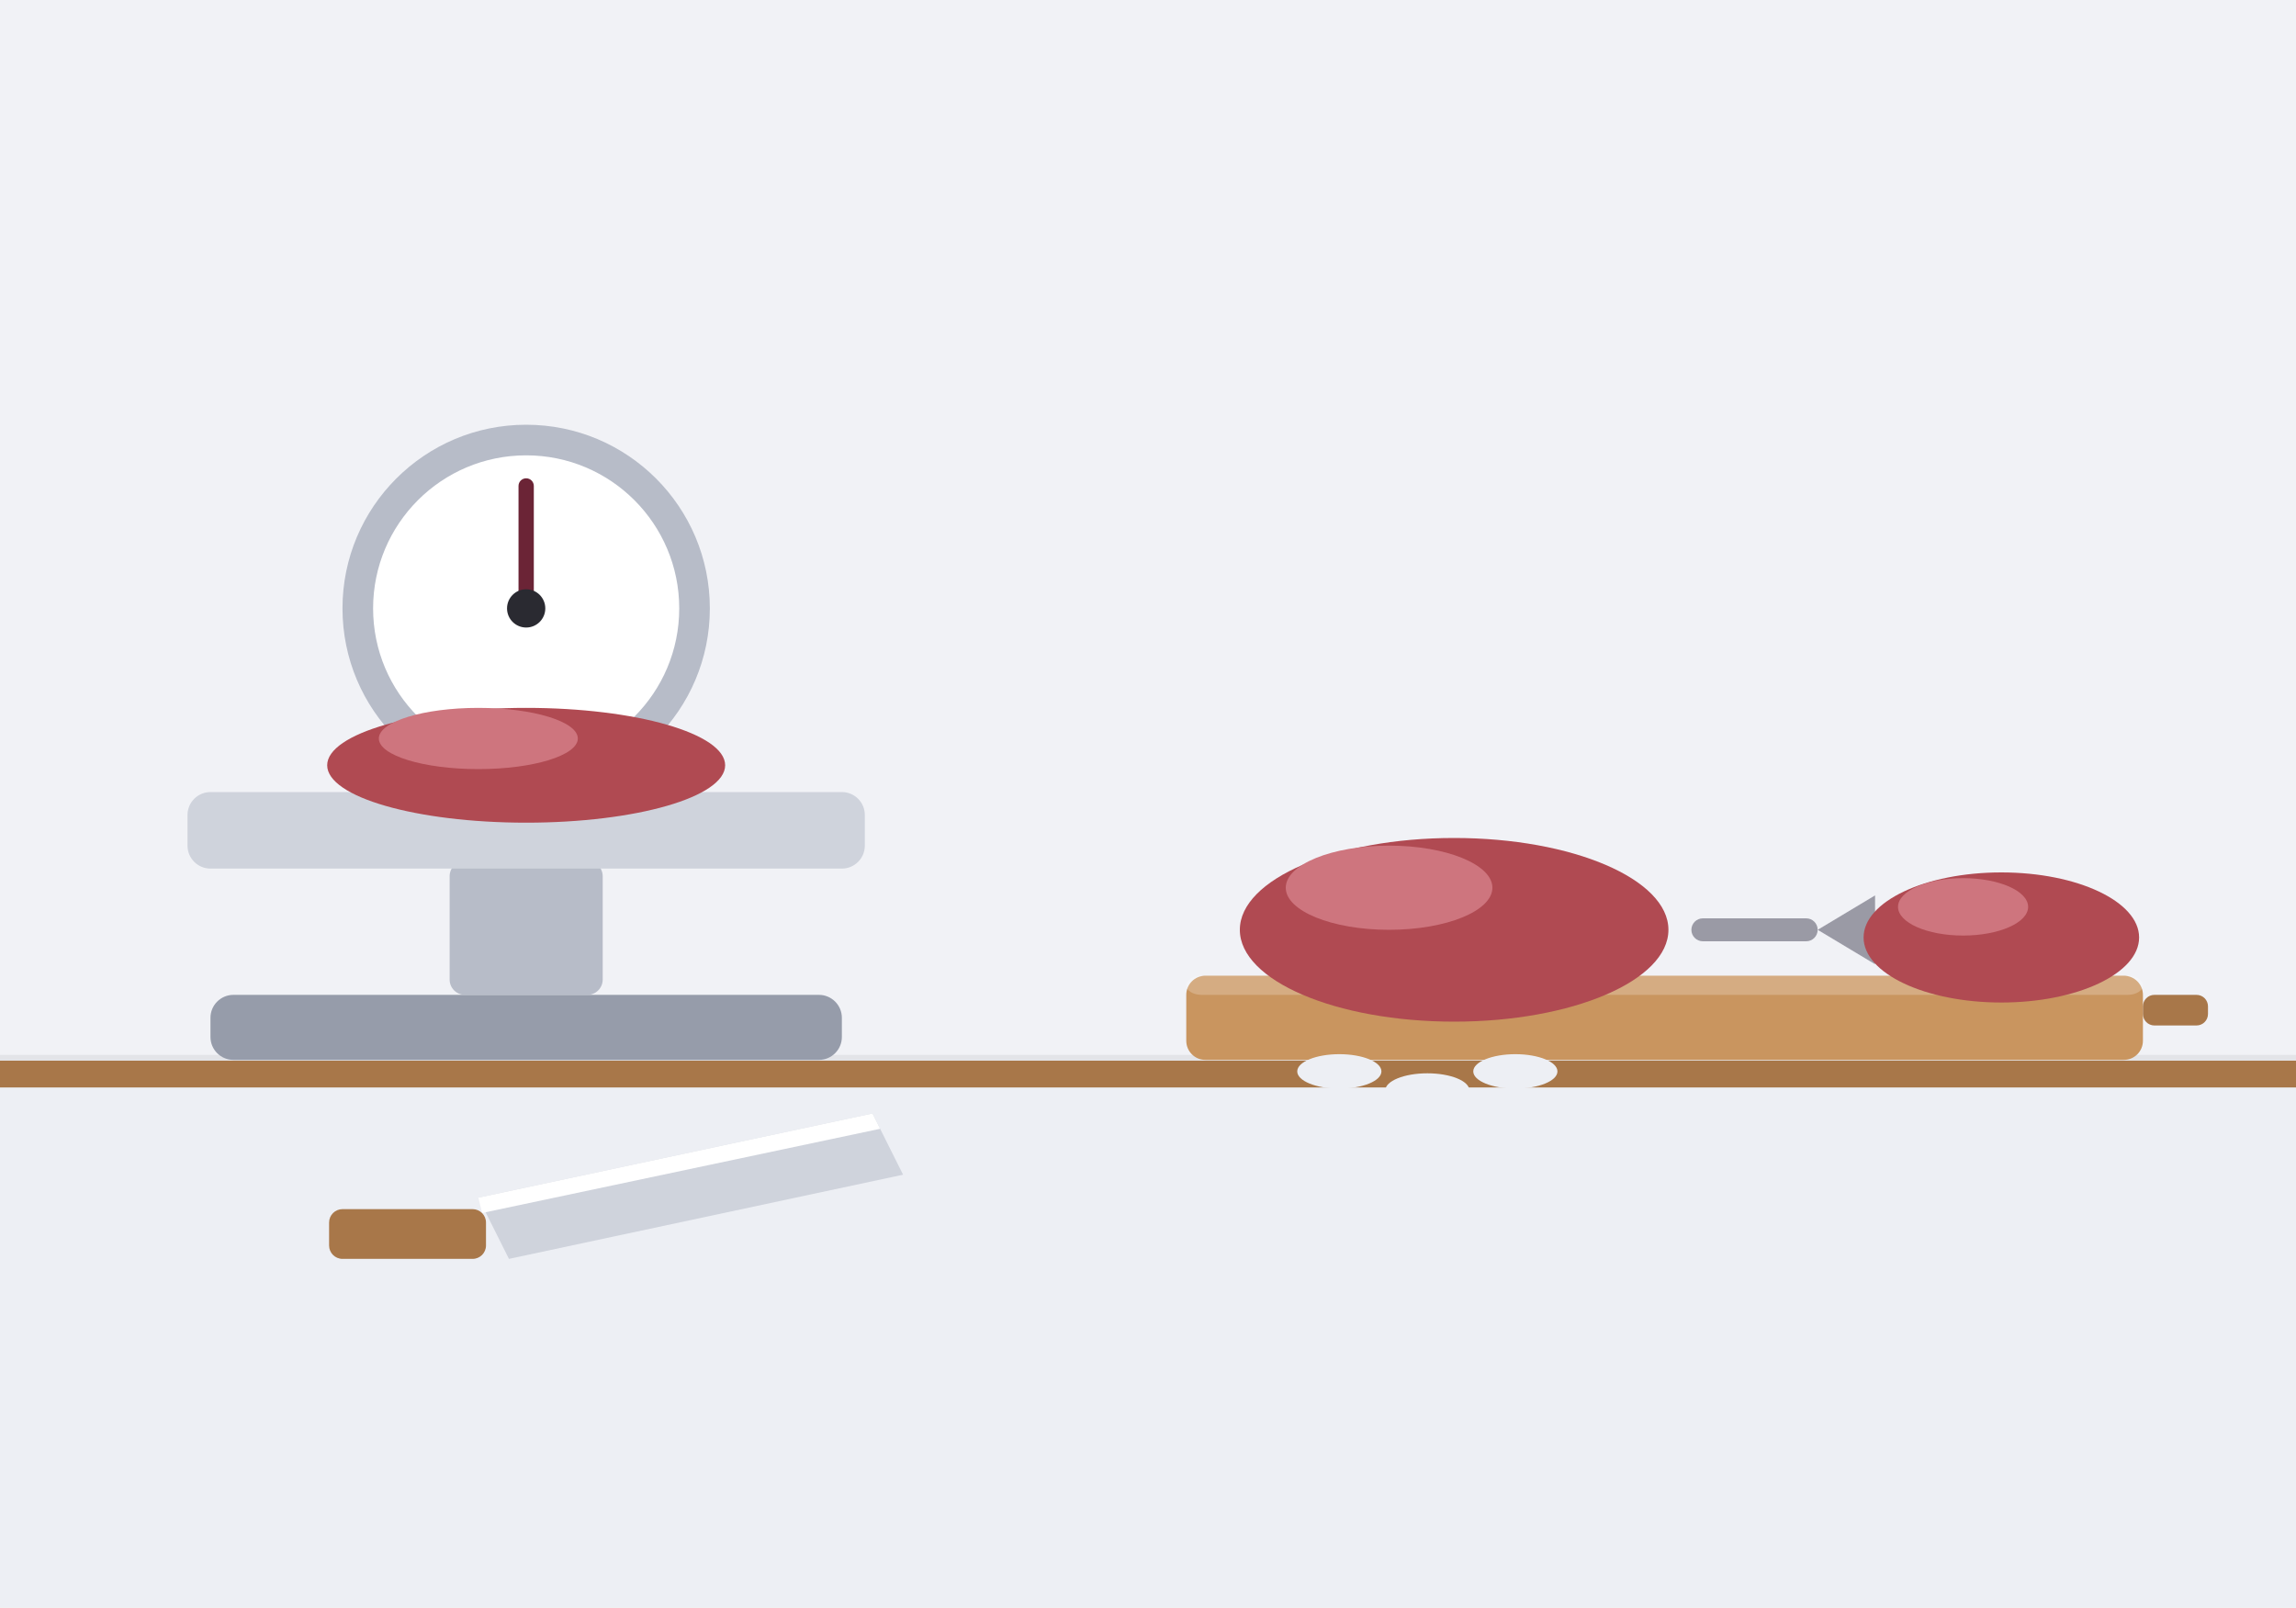
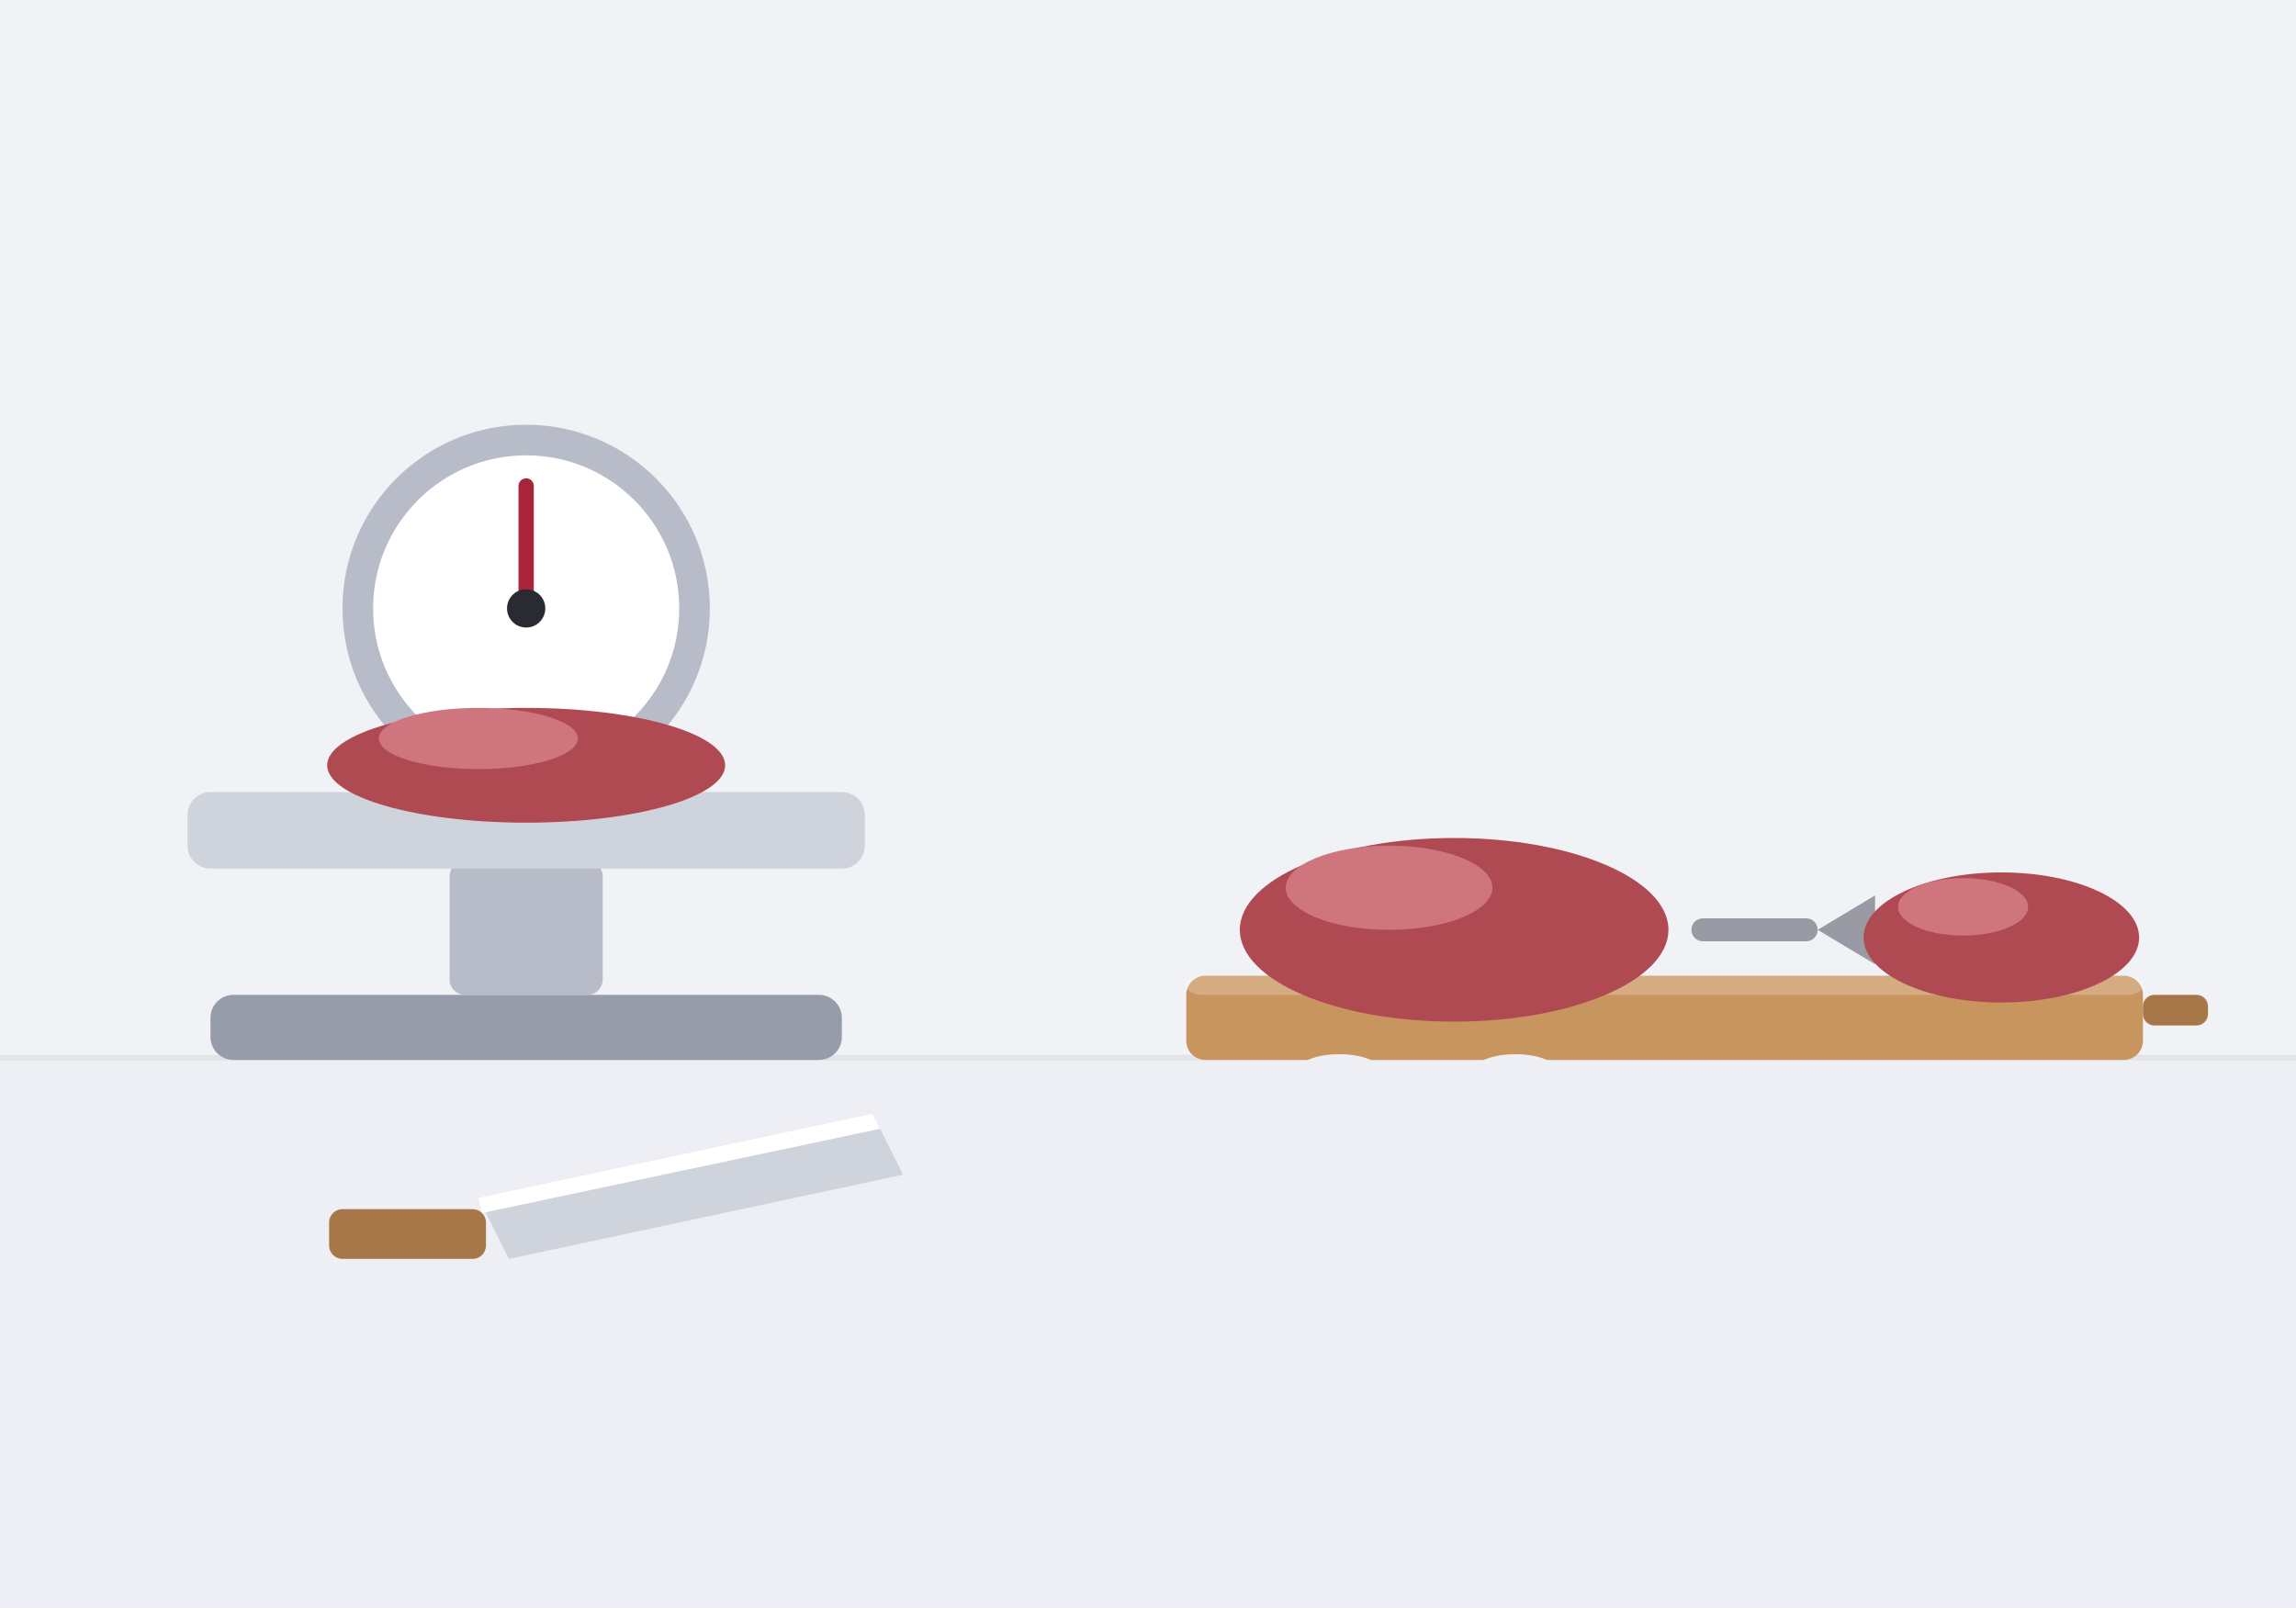
<svg xmlns="http://www.w3.org/2000/svg" viewBox="0 0 1200 840" width="1200" height="840" role="img">
  <rect x="0" y="0" width="1200" height="840" fill="#F7F8FA" />
  <rect x="0" y="0" width="1200" height="554.4" fill="#F1F2F6" />
  <rect x="0" y="554.4" width="1200" height="285.6" fill="#EDEFF4" />
  <rect x="0" y="551.4" width="1200" height="3" fill="rgba(0,0,0,.06)" />
-   <rect x="0" y="554.4" width="1200" height="14" fill="#A87749" />
  <g transform="translate(110,200)">
    <rect x="0" y="320" width="330" height="34" fill="#969CAA" rx="12" />
    <rect x="125" y="250" width="80" height="70" fill="#B7BCC8" rx="8" />
    <rect x="-12" y="214" width="354" height="40" fill="#CFD3DC" rx="12" />
    <circle cx="165" cy="118" r="96" fill="#B7BCC8" />
    <circle cx="165" cy="118" r="80" fill="#FFFFFF" />
-     <rect x="161" y="50" width="8" height="68" fill="#6B2436" rx="4" />
+     <rect x="161" y="50" width="8" height="68" fill="#A9253B" rx="4" />
    <circle cx="165" cy="118" r="10" fill="#2A2A31" />
  </g>
  <ellipse cx="275" cy="400" rx="104" ry="30" fill="#B04A52" />
  <ellipse cx="250" cy="386" rx="52" ry="16" fill="#CE757E" />
  <g transform="translate(620,510)">
    <rect x="0" y="0" width="500" height="44" fill="#C9955F" rx="10" />
    <rect x="0" y="0" width="500" height="10" fill="rgba(255,255,255,.22)" rx="8" />
    <rect x="500" y="10" width="34" height="16" fill="#A87749" rx="6" />
  </g>
  <ellipse cx="760" cy="486" rx="112" ry="48" fill="#B04A52" />
  <ellipse cx="726" cy="464" rx="54" ry="22" fill="#CE757E" />
  <g transform="translate(884,480)">
    <rect x="0" y="0" width="66" height="12" fill="#9A9AA5" rx="6" />
    <path d="M66,6 L96,-12 L96,24 Z" fill="#9A9AA5" />
  </g>
  <ellipse cx="1046" cy="490" rx="72" ry="34" fill="#B04A52" />
  <ellipse cx="1026" cy="474" rx="34" ry="15" fill="#CE757E" />
  <ellipse cx="700" cy="560" rx="22" ry="9" fill="#EDEFF4" />
  <ellipse cx="746" cy="570" rx="22" ry="9" fill="#EDEFF4" />
  <ellipse cx="792" cy="560" rx="22" ry="9" fill="#EDEFF4" />
  <g transform="translate(250,626)">
    <path d="M0,0 L206,-44 L222,-12 L16,32 Z" fill="#CFD3DC" />
    <path d="M0,0 L206,-44 L210,-36 L2,8 Z" fill="#FFFFFF" />
    <rect x="-78" y="6" width="82" height="26" fill="#A87749" rx="7" />
  </g>
</svg>
